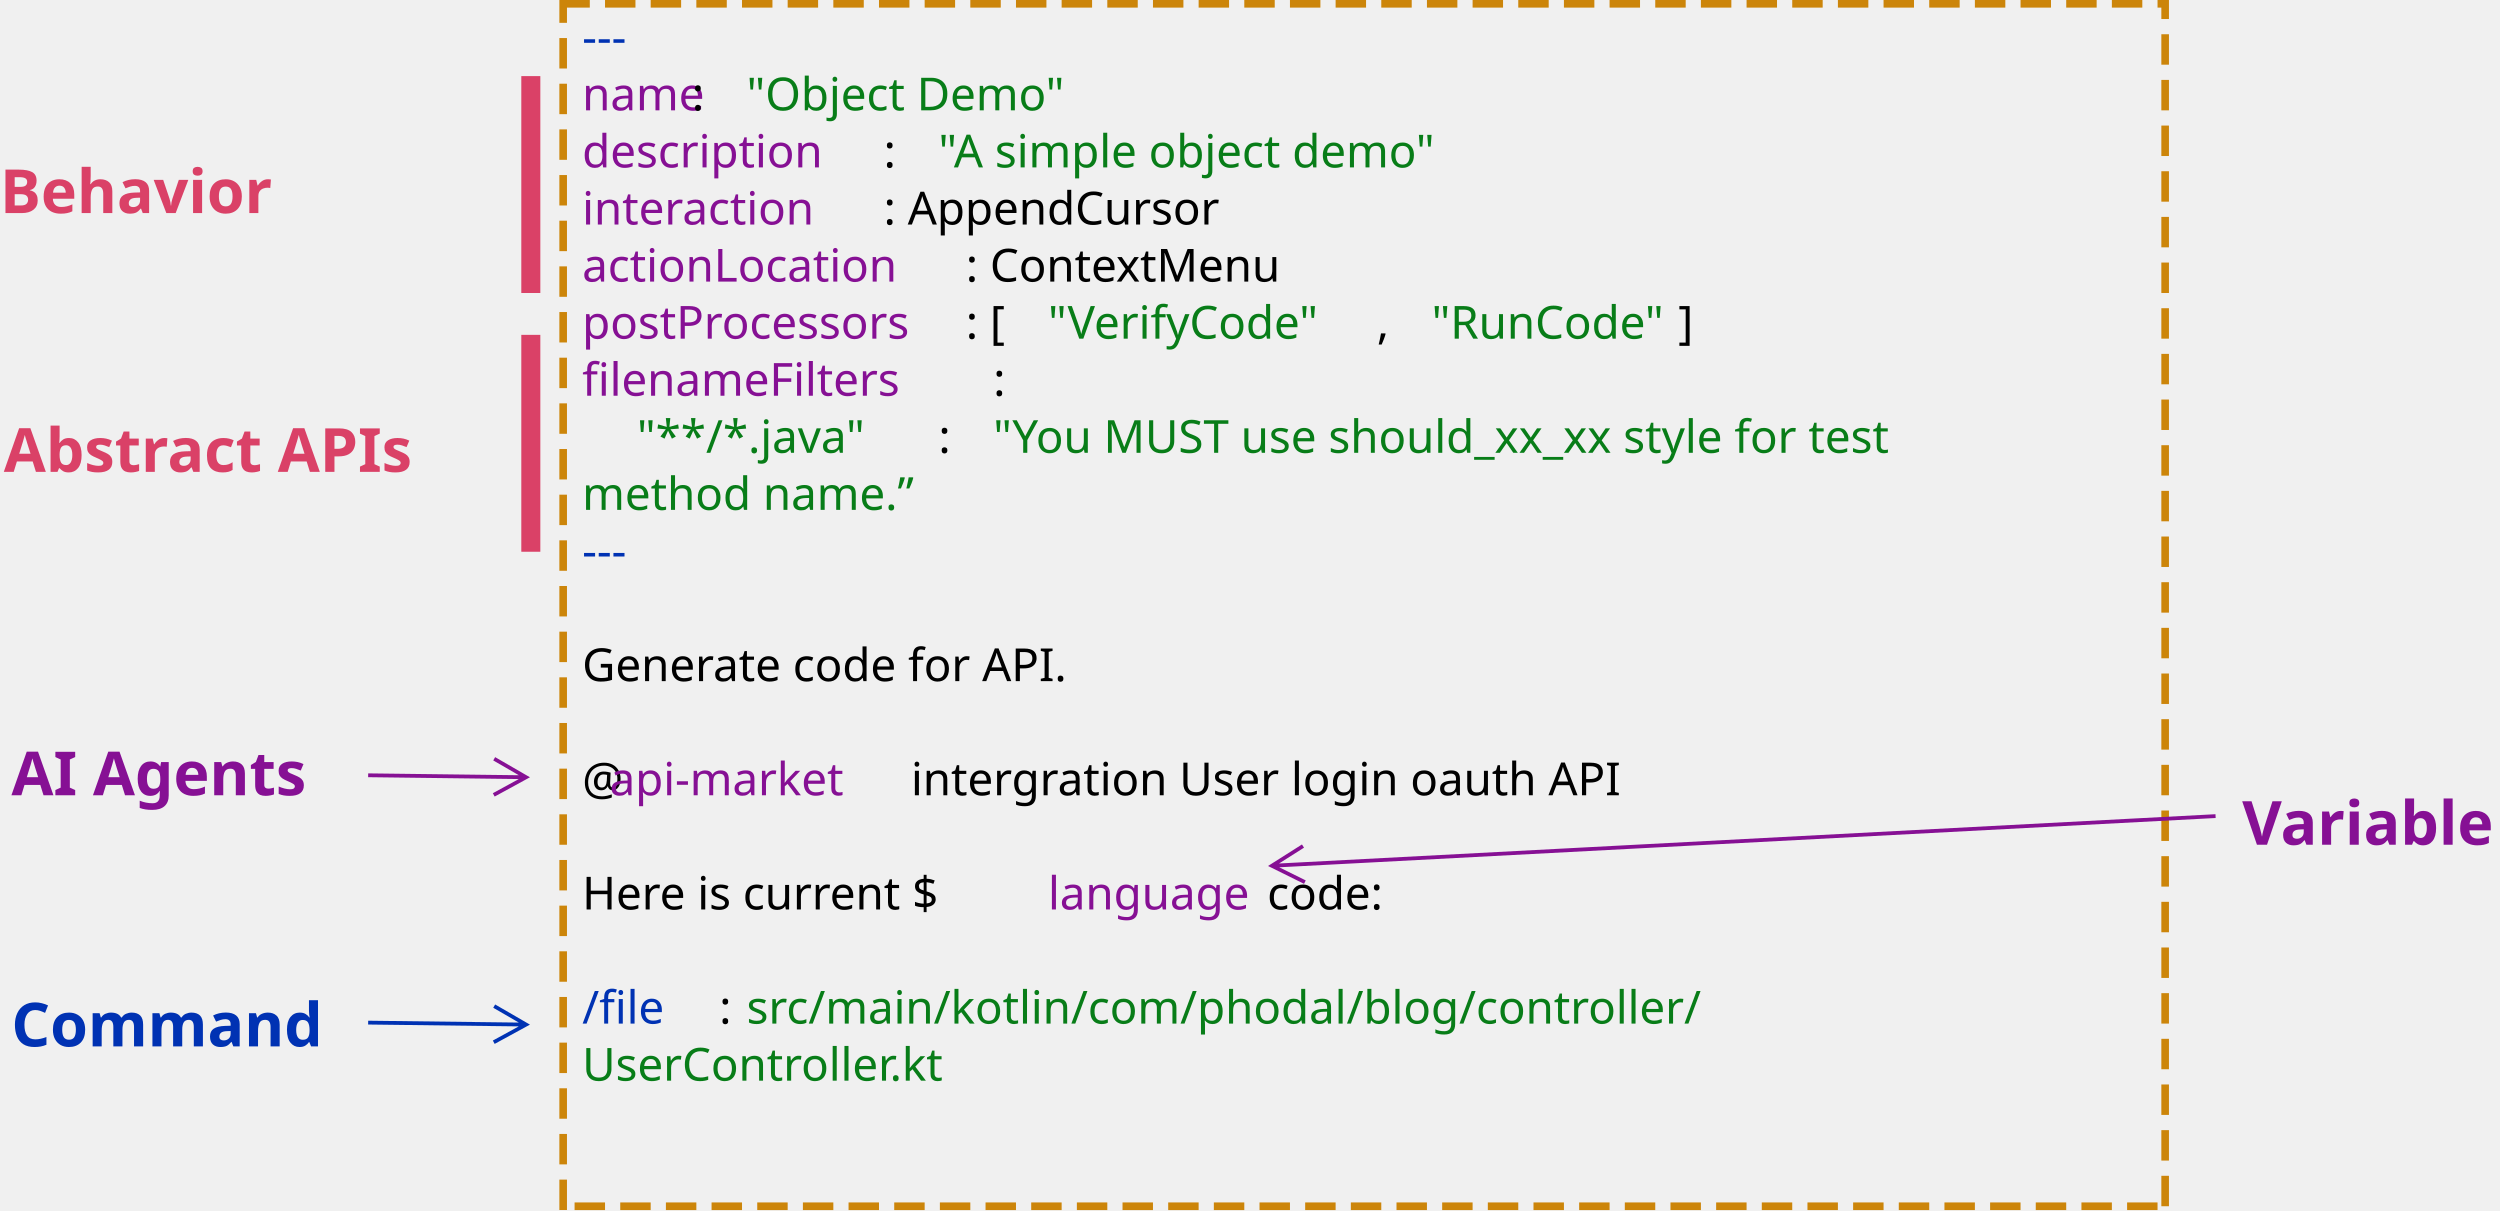
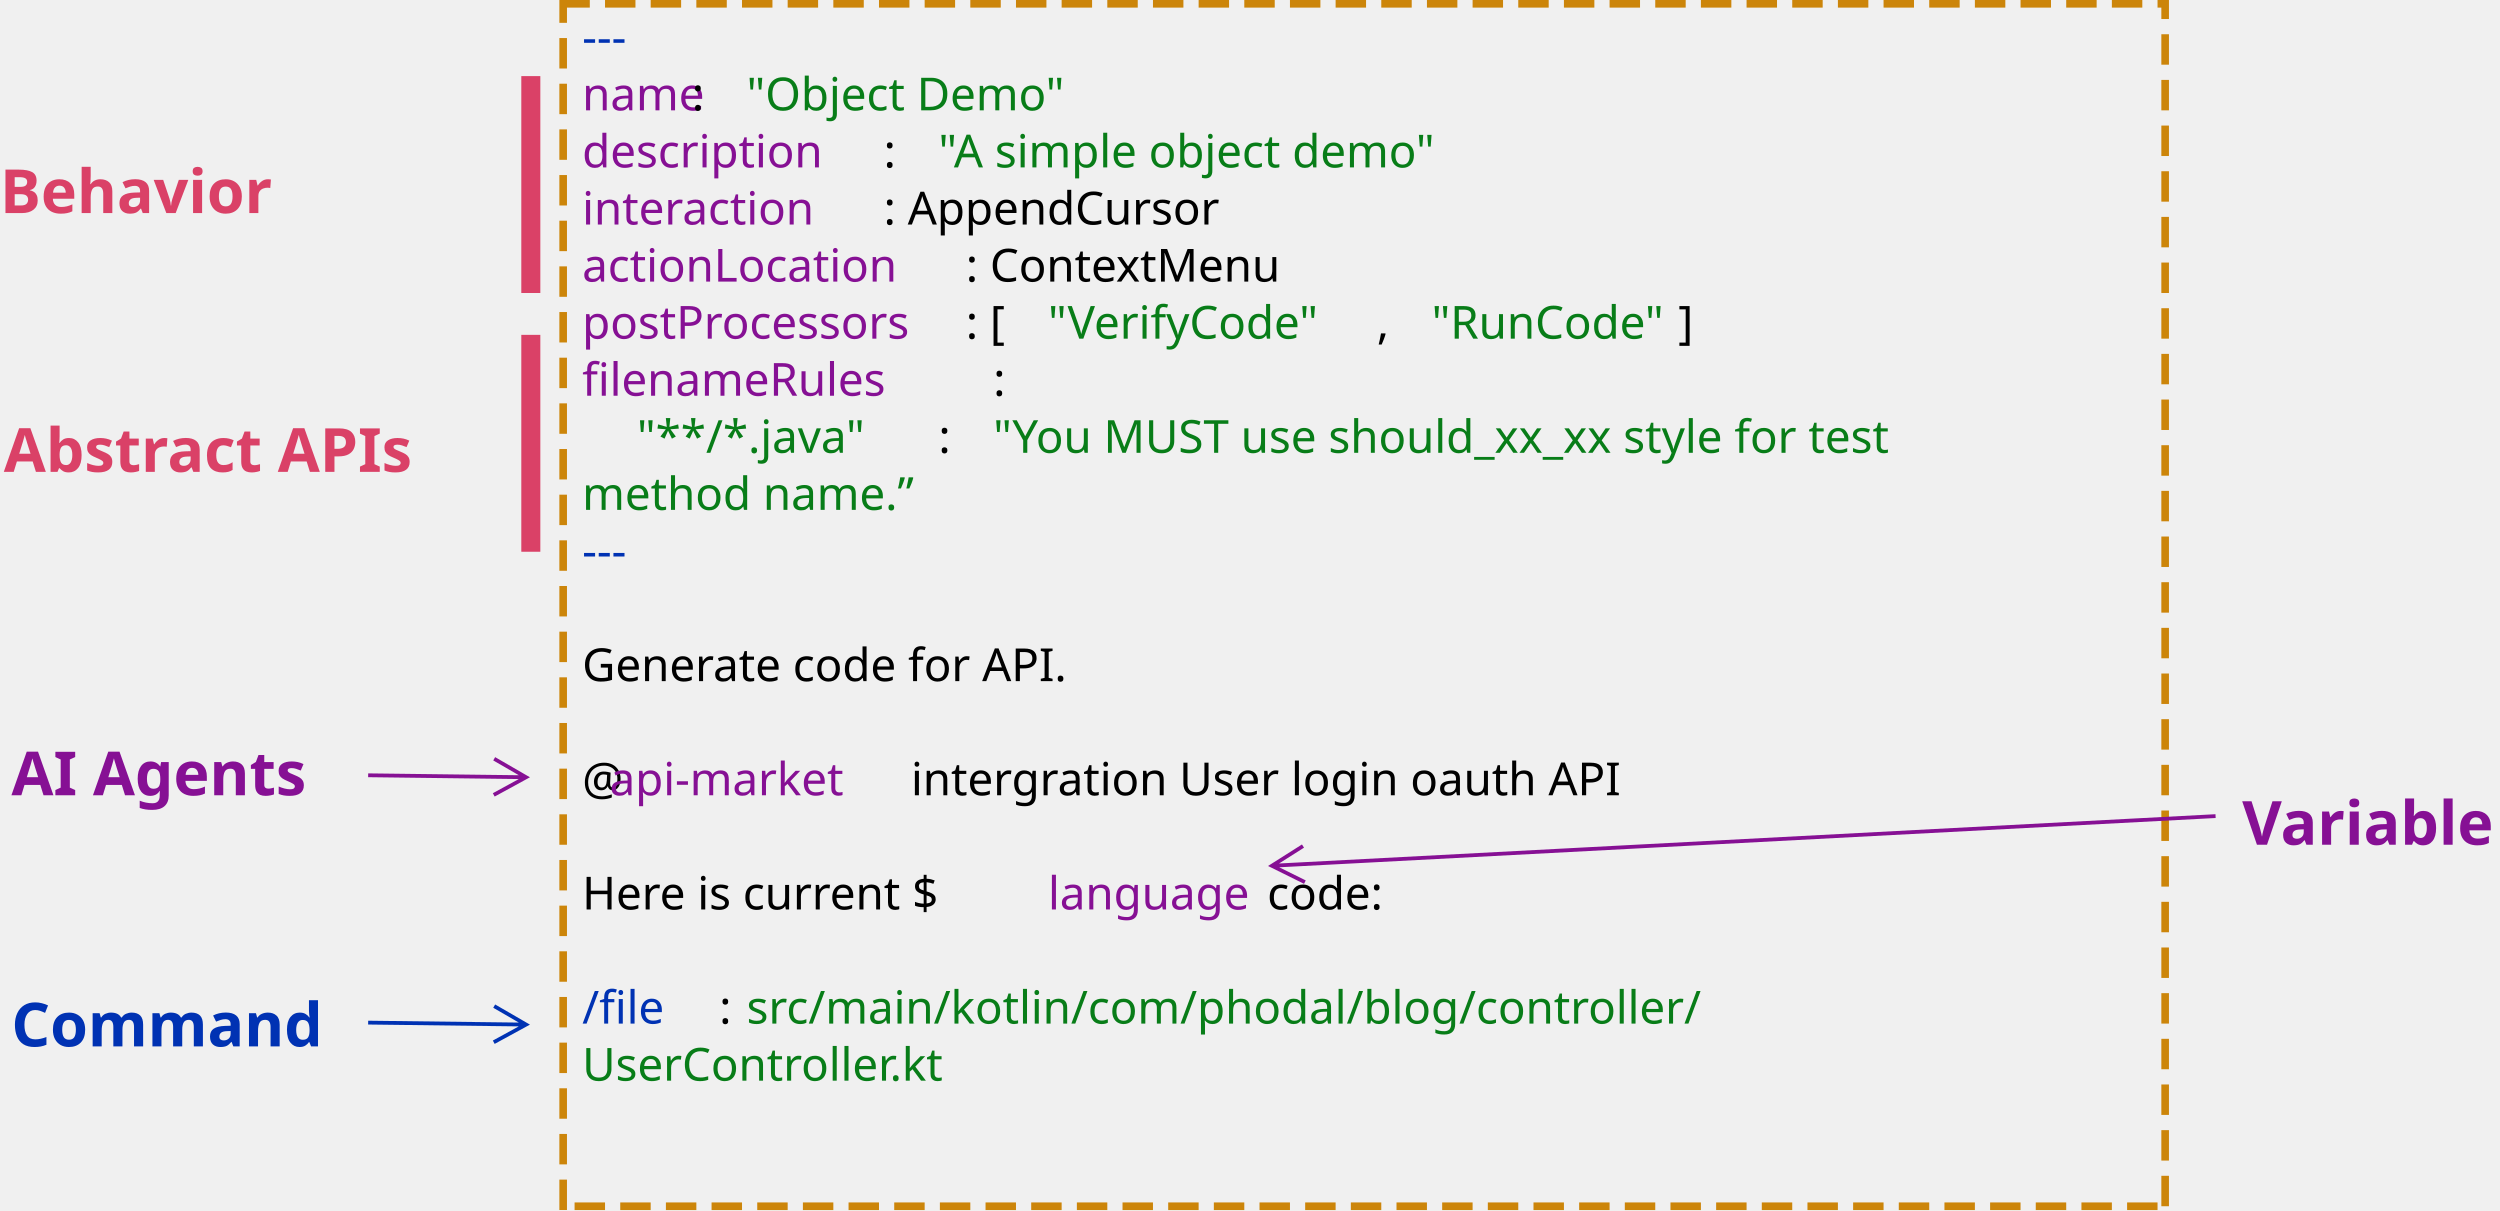
<svg xmlns="http://www.w3.org/2000/svg" xmlns:xlink="http://www.w3.org/1999/xlink" width="657px" height="318px" viewBox="0 0 657 318" version="1.1">
  <defs>
    <rect id="path-1" x="147" y="0" width="423" height="318" />
    <mask id="mask-2" maskContentUnits="userSpaceOnUse" maskUnits="objectBoundingBox" x="0" y="0" width="423" height="318" fill="white">
      <use xlink:href="#path-1" />
    </mask>
  </defs>
  <g id="Page-1" stroke="none" stroke-width="1" fill="none" fill-rule="evenodd">
    <g id="Group">
      <use id="Rectangle" stroke="#CC850A" mask="url(#mask-2)" stroke-width="4" stroke-dasharray="8,4" xlink:href="#path-1" />
      <text id="----name:-&quot;Object-De" font-family="Monaco" font-size="12" font-weight="normal">
        <tspan x="153" y="14" fill="#0032B3">---</tspan>
        <tspan x="174.604" y="14" fill="#000000" />
        <tspan x="153" y="29" fill="#861094">name</tspan>
        <tspan x="181.805" y="29" fill="#000000">: </tspan>
        <tspan x="196.207" y="29" fill="#087D18">"Object Demo"</tspan>
        <tspan x="289.822" y="29" fill="#000000" />
        <tspan x="153" y="44" fill="#861094">description</tspan>
        <tspan x="232.213" y="44" fill="#000000">: </tspan>
        <tspan x="246.615" y="44" fill="#087D18">"A simple object demo"</tspan>
        <tspan x="405.041" y="44" fill="#000000" />
        <tspan x="153" y="59" fill="#861094">interaction</tspan>
        <tspan x="232.213" y="59" fill="#000000">: AppendCursor</tspan>
        <tspan x="153" y="74" fill="#861094">actionLocation</tspan>
        <tspan x="253.816" y="74" fill="#000000">: ContextMenu</tspan>
        <tspan x="153" y="89" fill="#861094">postProcessors</tspan>
        <tspan x="253.816" y="89" fill="#000000">: [</tspan>
        <tspan x="275.42" y="89" fill="#087D18">"VerifyCode"</tspan>
        <tspan x="361.834" y="89" fill="#000000">, </tspan>
        <tspan x="376.236" y="89" fill="#087D18">"RunCode"</tspan>
        <tspan x="441.047" y="89" fill="#000000">]</tspan>
-         <tspan x="153" y="104" fill="#861094">filenameFilters</tspan>
+         <tspan x="153" y="104" fill="#861094">filenameRules</tspan>
        <tspan x="261.018" y="104" fill="#000000">:</tspan>
        <tspan x="153" y="119" fill="#000000">  </tspan>
        <tspan x="167.402" y="119" fill="#087D18">"**/*.java"</tspan>
        <tspan x="246.615" y="119" fill="#000000">: </tspan>
        <tspan x="261.018" y="119" fill="#087D18">"You MUST use should_xx_xx style for test </tspan>
        <tspan x="153" y="134" fill="#087D18">method name.”</tspan>
        <tspan x="246.615" y="134" fill="#000000" />
        <tspan x="153" y="149" fill="#0032B3">---</tspan>
        <tspan x="153" y="164" fill="#000000" />
        <tspan x="153" y="179" fill="#000000">Generate code for API.</tspan>
        <tspan x="153" y="194" fill="#000000" />
        <tspan x="153" y="209" fill="#000000">@</tspan>
        <tspan x="160.201" y="209" fill="#861094">api-market </tspan>
        <tspan x="239.414" y="209" fill="#000000">intergration User login oauth API</tspan>
        <tspan x="153" y="224" fill="#000000" />
        <tspan x="153" y="239" fill="#000000">Here is current $</tspan>
        <tspan x="275.42" y="239" fill="#861094">language</tspan>
        <tspan x="333.029" y="239" fill="#000000"> code:</tspan>
        <tspan x="153" y="254" fill="#000000" />
        <tspan x="153" y="269" fill="#0032B3">/file</tspan>
        <tspan x="189.006" y="269" fill="#000000">:</tspan>
        <tspan x="196.207" y="269" fill="#087D18">src/main/kotlin/com/phodal/blog/controller/</tspan>
        <tspan x="153" y="284" fill="#087D18">UserController.kt</tspan>
        <tspan x="275.42" y="284" fill="#000000" />
        <tspan x="153" y="299" fill="#000000" />
      </text>
      <rect id="Rectangle" fill="#DA4167" x="137" y="20" width="5" height="57" />
      <rect id="Rectangle" fill="#DA4167" x="137" y="88" width="5" height="57" />
      <text id="Behavior" font-family="NotoSerifSC-Bold, Noto Serif SC" font-size="16" font-weight="bold" fill="#DA4167">
        <tspan x="0" y="56">Behavior</tspan>
      </text>
      <text id="Abstract-APIs" font-family="NotoSerifSC-Bold, Noto Serif SC" font-size="16" font-weight="bold" fill="#DA4167">
        <tspan x="1" y="124">Abstract APIs</tspan>
      </text>
      <text id="AI-Agents" font-family="NotoSerifSC-Bold, Noto Serif SC" font-size="16" font-weight="bold" fill="#861094">
        <tspan x="3" y="209">AI Agents</tspan>
      </text>
      <text id="Command" font-family="NotoSerifSC-Bold, Noto Serif SC" font-size="16" font-weight="bold" fill="#0032B3">
        <tspan x="3" y="275">Command</tspan>
      </text>
      <text id="Variable" font-family="NotoSerifSC-Bold, Noto Serif SC" font-size="16" font-weight="bold" fill="#861094">
        <tspan x="589.25" y="222">Variable</tspan>
      </text>
      <path id="Line" d="M130.124,198.975 L130.557,199.225 L138.5,203.823 L139.27,204.269 L138.49,204.695 L130.435,209.096 L129.996,209.336 L129.517,208.458 L129.955,208.218 L136.335,204.732 L130.256,204.658 L97.244,204.25 L96.744,204.244 L96.756,203.244 L97.256,203.25 L130.268,203.658 L136.347,203.732 L130.056,200.09 L129.623,199.84 L130.124,198.975 Z" fill="#861094" fill-rule="nonzero" />
      <path id="Line" d="M130.124,263.975 L130.557,264.225 L138.5,268.823 L139.27,269.269 L138.49,269.695 L130.435,274.096 L129.996,274.336 L129.517,273.458 L129.955,273.218 L136.335,269.732 L130.256,269.658 L97.244,269.25 L96.744,269.244 L96.756,268.244 L97.256,268.25 L130.268,268.658 L136.347,268.732 L130.056,265.09 L129.623,264.84 L130.124,263.975 Z" fill="#0032B3" fill-rule="nonzero" />
      <path id="Line" d="M582.223,213.974 L582.276,214.973 L581.776,214.999 L342.225,227.607 L336.183,227.925 L342.698,231.152 L343.146,231.373 L342.702,232.27 L342.254,232.048 L334.029,227.974 L333.232,227.58 L333.983,227.104 L341.735,222.19 L342.158,221.922 L342.693,222.767 L342.271,223.034 L336.129,226.926 L342.172,226.609 L581.724,214.001 L582.223,213.974 Z" fill="#861094" fill-rule="nonzero" />
    </g>
  </g>
</svg>
